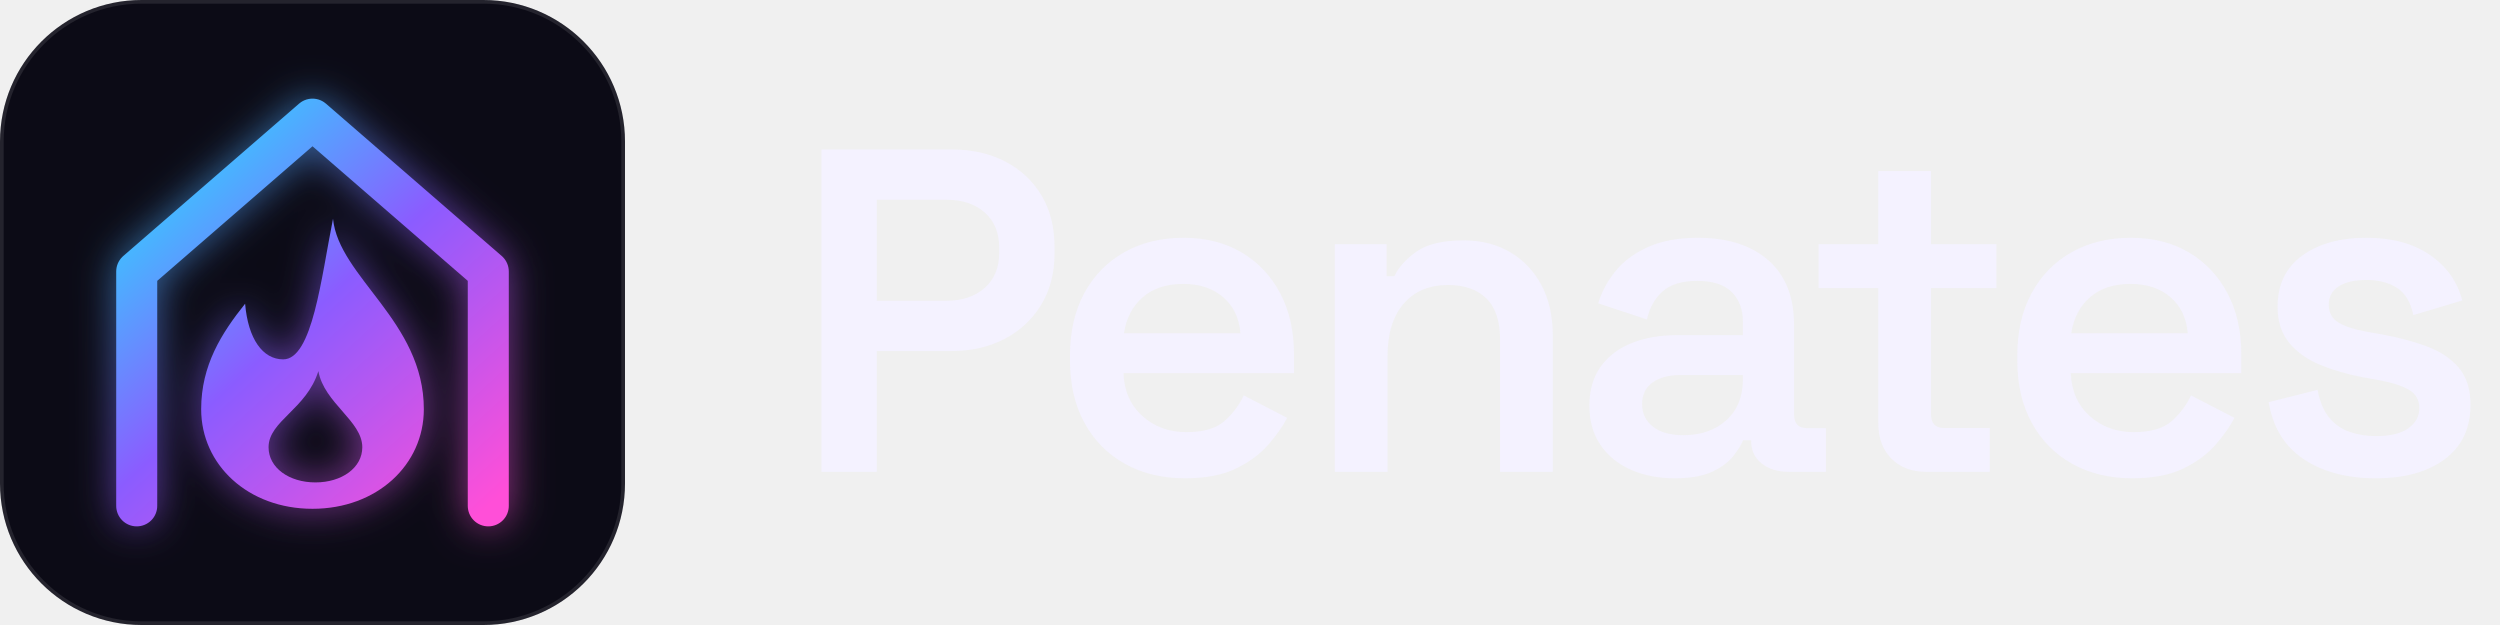
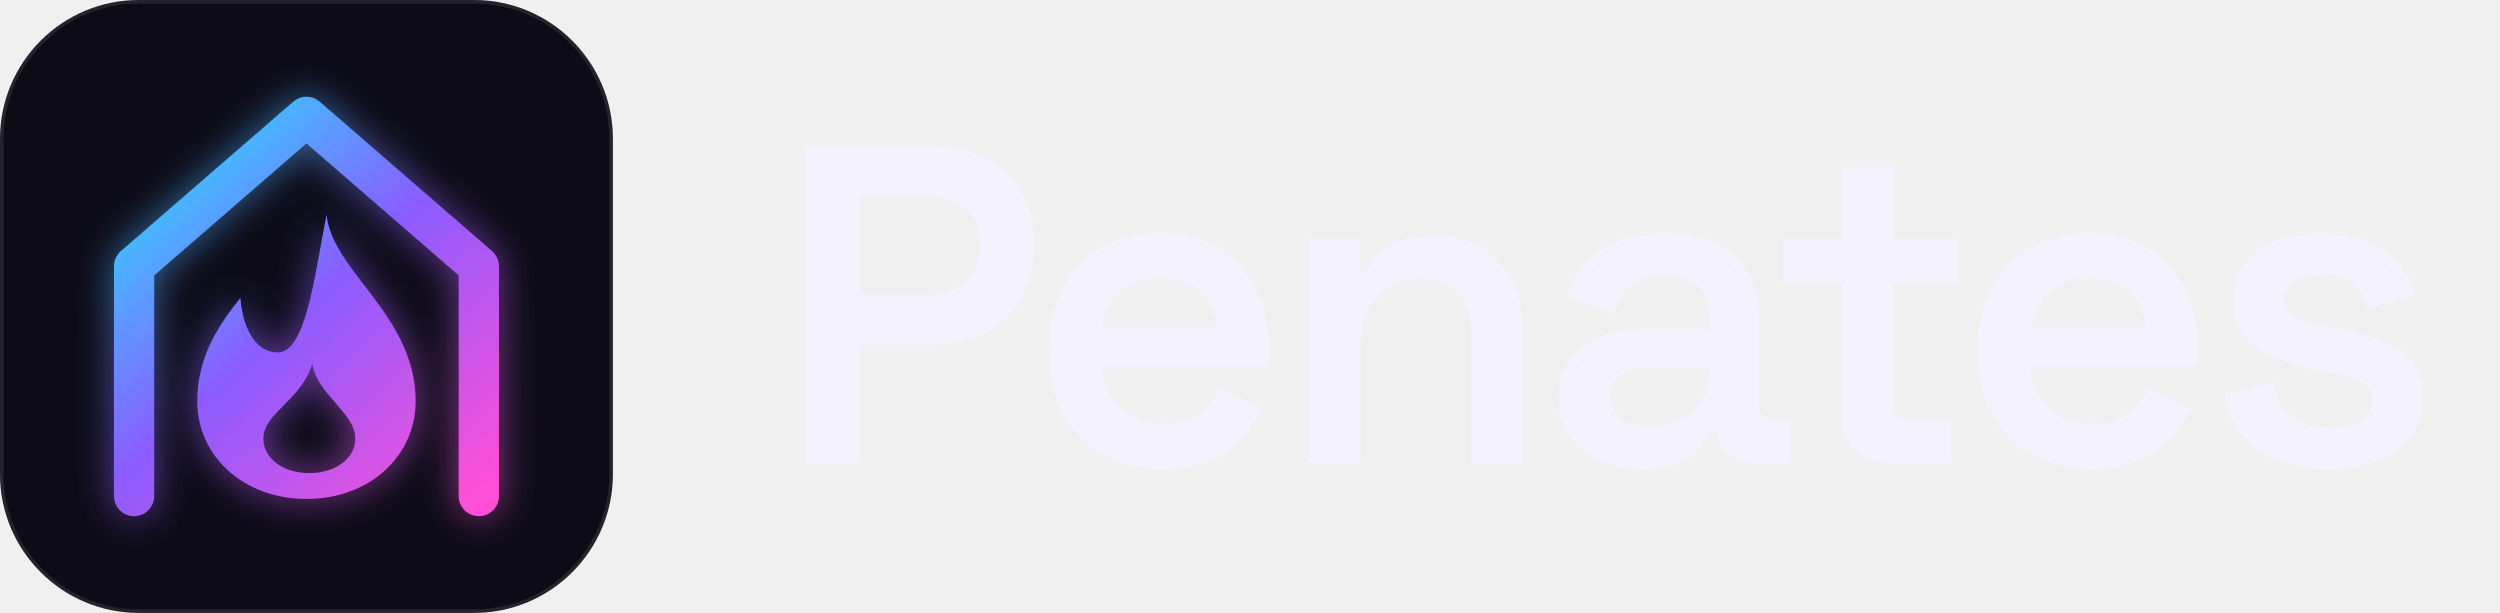
- <svg xmlns="http://www.w3.org/2000/svg" viewBox="0 0 608 152" width="608" height="152" role="img" aria-label="Penates">
+ <svg xmlns="http://www.w3.org/2000/svg" viewBox="0 0 620 152" width="620" height="152" role="img" aria-label="Penates">
  <svg x="0" y="0" width="152" height="152" viewBox="0 0 512 512">
    <defs>
      <linearGradient id="dark-pg-main" gradientUnits="userSpaceOnUse" x1="136" y1="124" x2="376" y2="388">
        <stop offset="0" stop-color="#22E6FF" />
        <stop offset="0.5" stop-color="#8B5CFF" />
        <stop offset="1" stop-color="#FF4FD8" />
      </linearGradient>
      <filter id="dark-pf-main" filterUnits="userSpaceOnUse" x="0" y="0" width="512" height="512">
        <feGaussianBlur stdDeviation="16" />
      </filter>
    </defs>
    <rect width="512" height="512" rx="116" fill="#0C0B16" />
    <rect x="1.5" y="1.5" width="509" height="509" rx="114.5" fill="none" stroke="#FFFFFF" stroke-opacity="0.1" stroke-width="3" />
    <g filter="url(#dark-pf-main)" opacity="0.6">
      <path transform="matrix(1.2 0 0 1.2 -51.2 -51.2)" d="M136 388V228L256 124L376 228V388" fill="none" stroke="url(#dark-pg-main)" stroke-width="28" stroke-linecap="round" stroke-linejoin="round" />
      <path transform="matrix(1.2 0 0 1.2 -51.2 -51.2)" fill-rule="evenodd" d="M270 192C274 232 332 262 332 322C332 360 300 390 256 390C212 390 180 360 180 322C180 292 194 270 210 250C212 274 222 288 236 288C256 288 262 232 270 192ZM260 296C264 318 290 330 290 348C290 362 276 372 258 372C240 372 226 362 226 348C226 330 252 322 260 296Z" fill="url(#dark-pg-main)" />
    </g>
    <path transform="matrix(1.2 0 0 1.2 -51.2 -51.2)" d="M136 388V228L256 124L376 228V388" fill="none" stroke="url(#dark-pg-main)" stroke-width="28" stroke-linecap="round" stroke-linejoin="round" />
    <path transform="matrix(1.2 0 0 1.2 -51.2 -51.2)" fill-rule="evenodd" d="M270 192C274 232 332 262 332 322C332 360 300 390 256 390C212 390 180 360 180 322C180 292 194 270 210 250C212 274 222 288 236 288C256 288 262 232 270 192ZM260 296C264 318 290 330 290 348C290 362 276 372 258 372C240 372 226 362 226 348C226 330 252 322 260 296Z" fill="url(#dark-pg-main)" />
  </svg>
  <path fill="#F4F2FF" d="M199.784 114.752V36.352H231.472Q238.785 36.352 244.422 39.261Q250.058 42.17 253.26 47.468Q256.462 52.766 256.462 60.099V61.628Q256.462 68.868 253.158 74.222Q249.854 79.576 244.217 82.475Q238.581 85.374 231.472 85.374H213.235V114.752ZM213.235 73.15H230.133Q235.946 73.15 239.478 70.022Q243.01 66.894 243.01 61.423V60.303Q243.01 54.812 239.498 51.695Q235.985 48.577 230.133 48.577H213.235Z M288.186 116.32Q279.878 116.32 273.57 112.792Q267.261 109.264 263.743 102.834Q260.225 96.404 260.225 87.746V86.402Q260.225 77.725 263.697 71.304Q267.169 64.884 273.411 61.356Q279.654 57.828 287.864 57.828Q295.942 57.828 301.96 61.39Q307.979 64.951 311.339 71.313Q314.699 77.674 314.699 86.147V90.748H273.228Q273.472 97.244 277.827 101.171Q282.182 105.098 288.555 105.098Q294.785 105.098 297.83 102.365Q300.875 99.632 302.468 96.163L313.044 101.623Q311.456 104.672 308.488 108.108Q305.52 111.543 300.632 113.932Q295.743 116.32 288.186 116.32ZM273.34 81.043H301.676Q301.228 75.521 297.489 72.286Q293.749 69.05 287.771 69.05Q281.628 69.05 277.915 72.286Q274.202 75.521 273.34 81.043Z M324.625 114.752V59.396H337.219V67.166H339.118Q340.579 63.999 344.432 61.23Q348.285 58.461 356.004 58.461Q362.402 58.461 367.284 61.341Q372.166 64.22 374.903 69.389Q377.64 74.558 377.64 81.6V114.752H364.822V82.602Q364.822 75.86 361.497 72.587Q358.172 69.314 352.146 69.314Q345.317 69.314 341.38 73.841Q337.443 78.369 337.443 86.704V114.752Z M407.295 116.32Q401.398 116.32 396.704 114.268Q392.01 112.215 389.275 108.269Q386.541 104.322 386.541 98.669Q386.541 92.996 389.275 89.181Q392.01 85.366 396.833 83.435Q401.656 81.505 407.81 81.505H423.865V78.153Q423.865 73.763 421.166 71.037Q418.467 68.311 412.758 68.311Q407.16 68.311 404.3 70.915Q401.44 73.519 400.538 77.7L388.683 73.763Q390.027 69.409 392.985 65.822Q395.944 62.235 400.898 60.032Q405.853 57.828 412.942 57.828Q423.801 57.828 430.057 63.296Q436.314 68.765 436.314 79.044V100.763Q436.314 104.123 439.45 104.123H444.067V114.752H435.051Q431.025 114.752 428.454 112.726Q425.884 110.7 425.884 107.301V107.072H423.932Q423.308 108.612 421.613 110.825Q419.917 113.038 416.498 114.679Q413.08 116.32 407.295 116.32ZM409.406 105.837Q415.812 105.837 419.839 102.2Q423.865 98.562 423.865 92.369V91.21H408.661Q404.408 91.21 401.884 93.037Q399.36 94.864 399.36 98.28Q399.36 101.696 401.996 103.766Q404.632 105.837 409.406 105.837Z M468.494 114.752Q463.202 114.752 460.002 111.542Q456.802 108.332 456.802 102.914V70.064H442.286V59.396H456.802V41.599H469.62V59.396H485.518V70.064H469.62V100.724Q469.62 104.084 472.795 104.084H483.9V114.752Z M518.57 116.32Q510.262 116.32 503.954 112.792Q497.645 109.264 494.127 102.834Q490.609 96.404 490.609 87.746V86.402Q490.609 77.725 494.081 71.304Q497.553 64.884 503.795 61.356Q510.038 57.828 518.248 57.828Q526.326 57.828 532.344 61.39Q538.363 64.951 541.723 71.313Q545.083 77.674 545.083 86.147V90.748H503.612Q503.856 97.244 508.211 101.171Q512.566 105.098 518.939 105.098Q525.169 105.098 528.214 102.365Q531.259 99.632 532.852 96.163L543.428 101.623Q541.84 104.672 538.872 108.108Q535.904 111.543 531.016 113.932Q526.127 116.32 518.57 116.32ZM503.724 81.043H532.06Q531.612 75.521 527.873 72.286Q524.133 69.05 518.155 69.05Q512.012 69.05 508.299 72.286Q504.586 75.521 503.724 81.043Z M577.826 116.32Q567.138 116.32 560.185 111.616Q553.231 106.912 551.755 97.804L563.63 94.816Q564.434 99.089 566.438 101.535Q568.443 103.98 571.403 105.021Q574.362 106.061 577.826 106.061Q583.068 106.061 585.723 104.148Q588.379 102.236 588.379 99.268Q588.379 96.28 585.855 94.792Q583.331 93.304 578.148 92.369L574.659 91.75Q568.953 90.669 564.254 88.729Q559.556 86.788 556.732 83.375Q553.908 79.962 553.908 74.611Q553.908 66.539 559.868 62.183Q565.828 57.828 575.566 57.828Q584.862 57.828 590.934 61.982Q597.006 66.136 598.832 73.071L586.923 76.633Q585.988 71.985 582.989 70.036Q579.99 68.087 575.566 68.087Q571.162 68.087 568.76 69.654Q566.357 71.22 566.357 74.057Q566.357 77.058 568.793 78.484Q571.229 79.909 575.39 80.64L578.879 81.258Q585.033 82.339 590.021 84.168Q595.01 85.996 597.919 89.363Q600.828 92.73 600.828 98.436Q600.828 106.996 594.588 111.658Q588.348 116.32 577.826 116.32Z" />
</svg>
